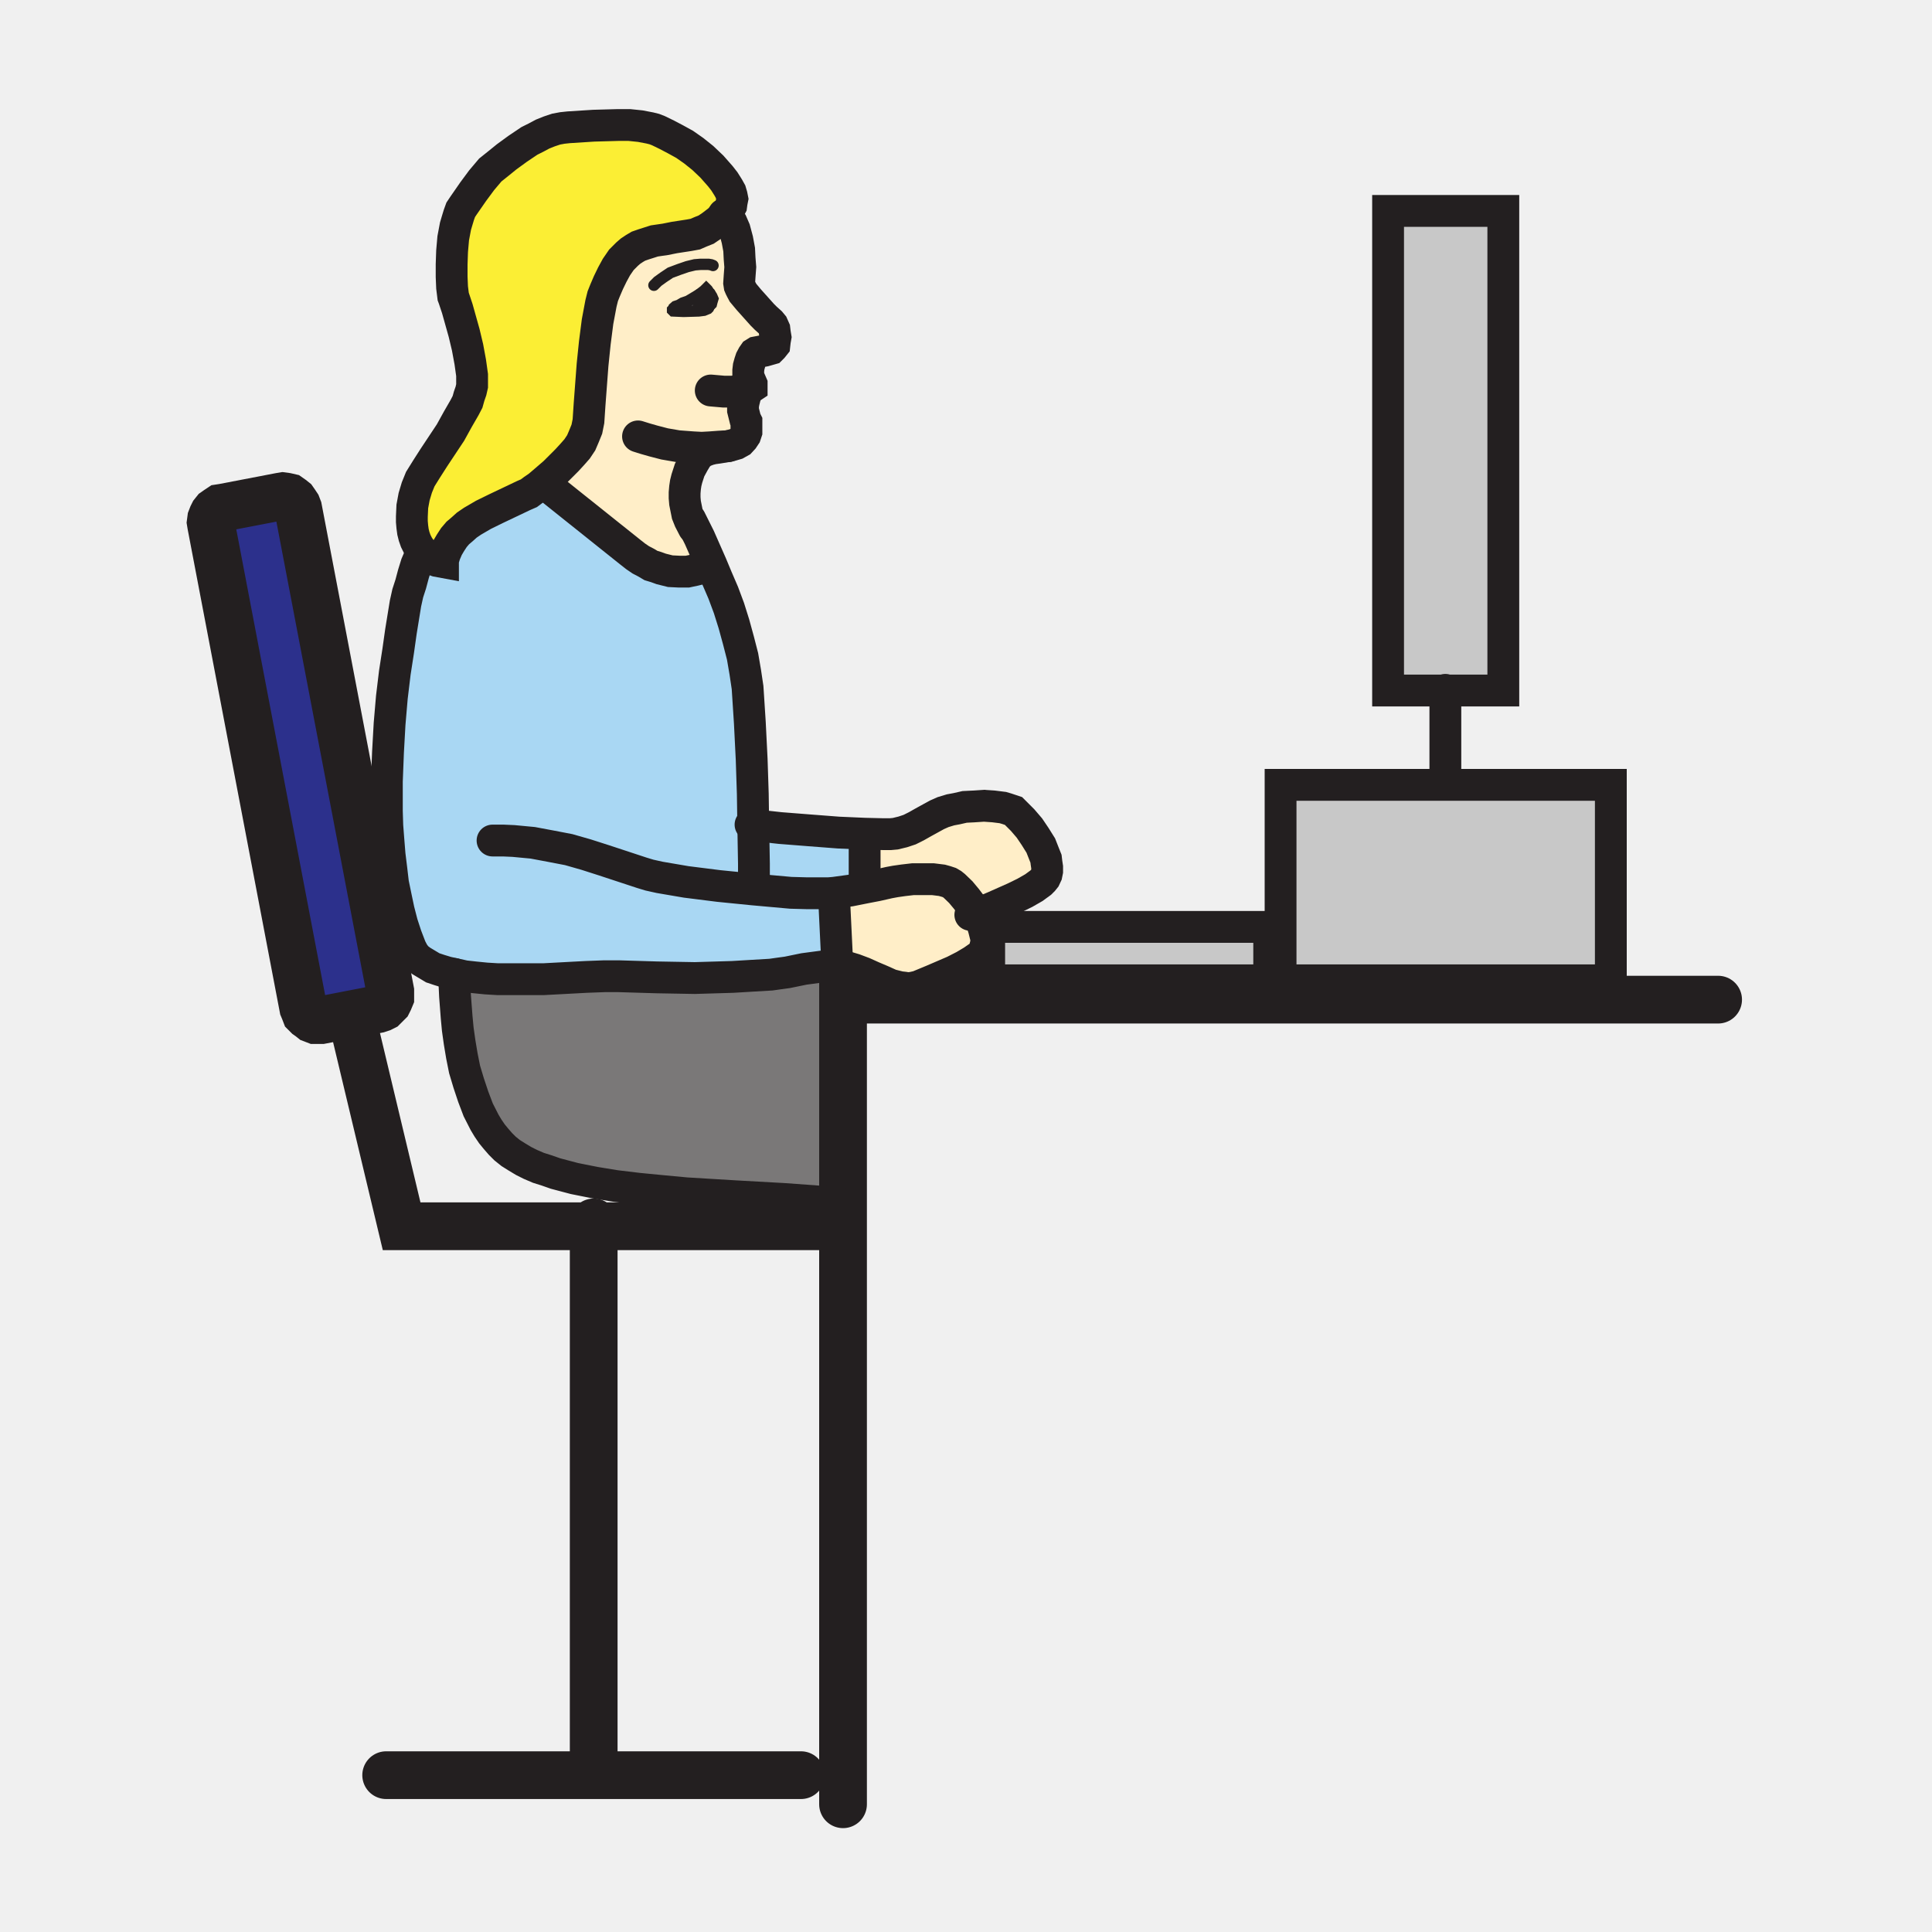
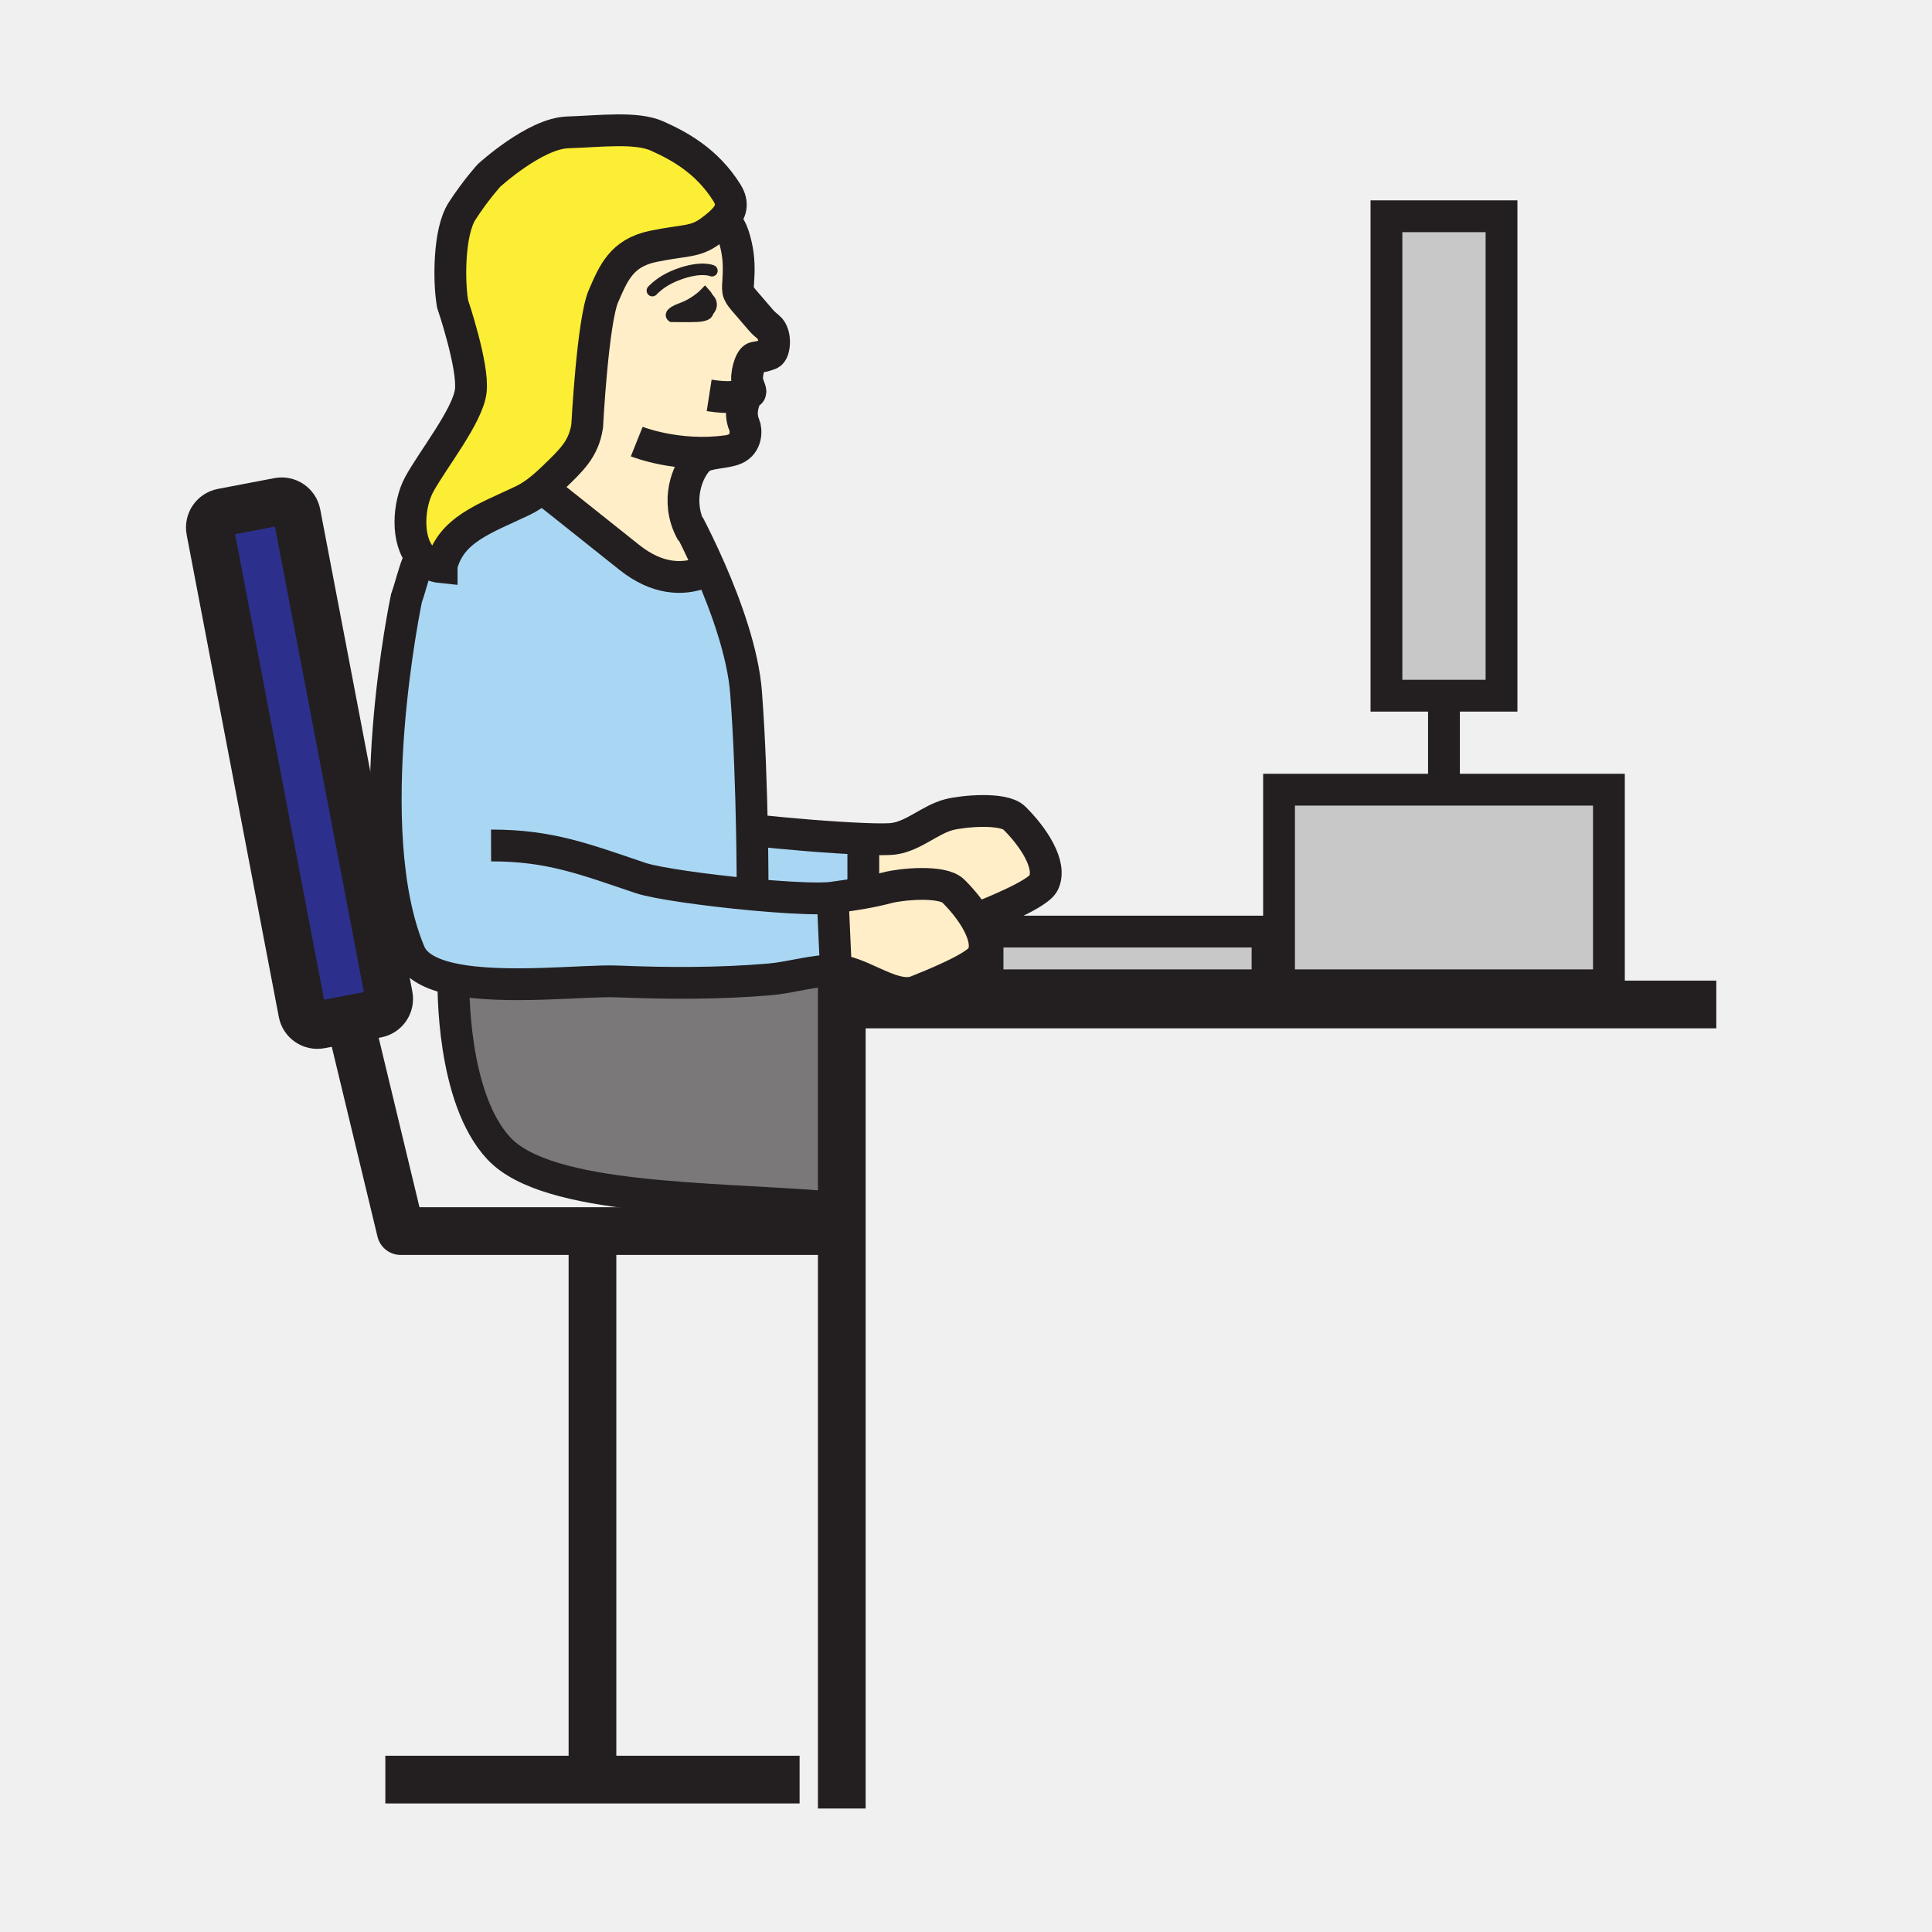
- <svg xmlns="http://www.w3.org/2000/svg" id="Layer_1" viewBox="0 0 850 850">
-   <style>.st0{fill:#c8c8c8}.st1{fill:#7a7878}.st2{fill:#2c308c}.st3{fill:#fbee34}.st4{fill:#ffeec8}.st5{fill:#a9d7f3}.st6{fill:#fff}.st7{fill:#231f20}.st10,.st11,.st8,.st9{fill:none;stroke:#231f20;stroke-width:21;stroke-linecap:round;stroke-miterlimit:10}.st10,.st11,.st9{stroke-width:14}.st10,.st11{stroke-width:5}.st11{stroke-width:6.75}</style>
-   <path class="st0" d="M708.7 345.3v86H563.4v-86zM558.4 407.8v23.5H435.2v-23.5zM635.9 303.8h-25.2v-211h50.7v211z" />
-   <path class="st1" d="M399.7 434.8v5h-28.8v90l-2-.5-1.7-.3h-1.8l-20.5-1.5-21.5-1.2-21.5-1.3-10.7-1-10.3-1-10-1.2-9.2-1.5-9-1.8-8.3-2.2-3.7-1.3-3.8-1.2-3.5-1.5-3-1.5-3-1.8-2.7-1.7-2.5-2-2-2-2-2.3-1.8-2.2-1.7-2.5-1.5-2.5-2.8-5.5-2.2-5.8-2-6-1.8-6-1.2-6-1-6-.8-5.7-.5-5.3-.7-9.2-.3-6.5v-3.3l4.5 1 4.5.5 5 .5 5 .3h20.3l18.7-1 8-.3h6.3l16.7.5 16.8.3 16.7-.5 8.3-.5 8.5-.5 3.5-.5 3.7-.5 7.3-1.5 7.5-1 3.7-.5h3.5l1.8.2 1.7.3 4 1.2 4 1.5 4 1.8 4 1.7 4 1.8 4 1 1.8.2z" />
-   <path class="st2" d="M171.7 436v2.8l-.5 1.2-.5 1-1 1-1 1-1 .5-1.5.5-24.8 4.8h-2.7l-1.3-.5-1-.8-1-.7-1-1-.5-1.3-.5-1.2L92.9 231l-.2-1.2.2-1.5.5-1.3.5-1 .8-1 1-.7 1.2-.8 1.3-.2 25-4.8 1.2-.2 1.5.2 1.3.3 1 .7 1 .8.7 1 .8 1.2.5 1.3z" />
-   <path class="st3" d="M318.7 94.5l-2.5 2.5-3 2.3-2.5 1.7-2.5 1-2.3 1-2.7.5-6.5 1-4 .8-4.8.7-2.5.8-2.2.7-2.3.8-1.7 1-1.8 1.2-1.5 1.3-1.2 1.2-1.3 1.3-2.2 3.2-1.8 3.3-1.7 3.5-1.5 3.5-1 2.5-.8 3.2-1.5 8-1.2 9.3-1 9.7-1.3 17.3-.5 7.5-.7 3.5-1.3 3.2-1.2 2.8-1.8 2.7-2.2 2.5-2.3 2.5-5.5 5.5-5 4.3-2 1.7-2.2 1.5-2 1.5-2.3 1-12.2 5.8-5.5 2.7-4.8 2.8-2.5 1.7-2 1.8-2 1.7-1.7 2-1.5 2.3-1.3 2.2-1.2 2.8-.8 2.7v.8l-2.7-.5-2.3-.8-2-1.2-1.7-1.8-1.3-1.5-1-1.5-1-2-.7-2-.5-2-.3-2.2-.2-2.3v-2.2l.2-4.5.8-4.3 1.2-4 1.5-3.7 2.8-4.5 3.2-5 7.3-11 3.2-5.8 3-5.2 1.3-2.5.7-2.5.8-2.3.5-2.2V165l-.8-5.7-1.2-6.5-1.5-6.3-3-10.7-1.5-4.5-.3-.8-.5-4-.2-4.7v-5.5l.2-5.8.5-5.7 1-5.3.8-2.7.7-2.3.8-2.2 1.2-1.8 4.3-6.2 3.7-5 3.8-4.5 3.5-2.8 3.7-3 4.8-3.5 5.2-3.5 3-1.5 2.8-1.5 3-1.2 3-1 2.7-.5 2.8-.3 11-.7 10.7-.3h5l4.8.5 4.2.8 2 .5 1.8.7 3.7 1.8 3.8 2 4 2.2 4 2.8 4 3.2 4 3.8 3.7 4.2 1.8 2.3 1.7 2.7 1 1.8.5 1.7.3 1.5-.3 1.5-.2 1.5-.8 1.5-1 1.3z" />
-   <path class="st4" d="M310.7 127l-.8.8-2.3 1.8-3.3 2-1.8 1-2.3.8-1.8 1-1.5.5-.8.8-.3.5-.3.3v.3l.3.3 4.5.3 6.8-.3 2.3-.3 1.3-.5.5-.3.3-.3.8-1.8.3-1.3v-1.3l-.3-1.3-.3-1-1-1.5-.3-.5zm13.2 68.3l-1.8.5-2 .5-4.3.8-2.3.3-2 .5-1.8.8-1.5.8-1.8 1.8-1.5 2.5-1.8 3.3-1.3 3.8-.5 2-.3 2-.3 2.3v2.3l.3 2.3.5 2.5.5 2.5 1 2.5.3-.3 4 8 5.3 11.8-4 1.8-3.3.8-3.3.8h-3.5l-4-.3-4-1-2.3-.8-2.3-.8-2.3-1.3-2.3-1.3-2.3-1.5-2.3-1.8-38.3-30.5-.3-.3 5-4.3 5.5-5.5 2.3-2.5 2.3-2.5 1.8-2.8 1.3-2.8 1.3-3.3.8-3.5.5-7.5 1.3-17.3 1-9.8 1.3-9.3 1.5-8 .8-3.3 1-2.5 1.5-3.5 1.8-3.5 1.8-3.3 2.3-3.3 1.3-1.3 1.3-1.3 1.5-1.3 1.8-1.3 1.8-1 2.3-.8 2.3-.8 2.5-.8 4.8-.8 4-.8 6.5-1 2.8-.5 2.3-1 2.5-1 2.5-1.8 3-2.3 2.5-2.5 1.8 1.5.8 1 .8 1 1.3 3 1.3 4.5.8 4.3.3 4 .3 3.8-.3 4-.3 3 .3 1.3.3.8.5 1 .8 1.3 2.5 3 6 6.8 1.5 1.5 2 1.8 1 1.3.8 1.8.3 1.8.3 1.8-.3 1.8-.3 1.8-.8 1-.8.8-2.8.8-3.8.8-.8.5-.8 1-.8 1.5-.5 1.5-.5 1.8-.3 1.8v1.8l.3 1.3 1.3 3v1.3l-.3.3-2.3.5.5 1.3-.8 1.8-.8 2.8-.3 1.8v2l.5 2 .5 2 .5 1v4.6l-.5 1.5-1 1.5-1.3 1.3-1.9.3zm-43.2-3.3l3.3 1 3.5 1 5 1.3 5.8 1 6.8.5 3.8.3 3.8-.3 4-.3 4-.3-40-4.2zM446.9 357.8l3 3 3 3.5 2.5 3.7 2.5 4 1.5 3.8.8 2 .2 1.7.3 2v1.8l-.3 1.5-.7 1.5-.8 1-1 1-3 2.2-4 2.3-4.5 2.2-9 4-6.7 2.8-.8.2-2.2-3.2-2.5-3.3-2.5-3-2.8-2.7-1-.8-1.2-.7-1.5-.5-1.8-.5-4-.5h-8.7l-4.3.5-3.5.5-2.7.5-5.3 1.2-5.2 1-.3-5v-18.7l8.3.2h3l2.2-.2 3.3-.8 3-1 3-1.5 3-1.7 6-3.3 2.7-1.2 3.3-1 2.7-.5 3.5-.8 4-.2 4.5-.3 4.3.3 4 .5 1.7.5 1.5.5 1.5.5z" />
-   <path class="st4" d="M429.9 402l1.3 2.3 1 2.2.7 2.3.5 2 .5 2v2l-.5 2-.5 1.7-.7 1-1 1-3.3 2.3-3.7 2.2-4.5 2.3-9.3 4-6.5 2.7-2.2.5-2 .3-2-.3-1.8-.2-4-1-4-1.8-4-1.7-4-1.8-4-1.5-4-1.2-1.7-.3-1.8-.2-1.5-31-5.7-.8h3.2l2.5-.2 7.3-1 6.5-1.3 5.2-1 5.3-1.2 2.7-.5 3.5-.5 4.3-.5h8.7l4 .5 1.8.5 1.5.5 1.2.7 1 .8 2.8 2.7 2.5 3 2.5 3.3z" />
-   <path class="st5" d="M331.2 391.3l16.7 1.5 7.3.2h6l5.7.8 1.5 31h-3.5l-3.7.5-7.5 1-7.3 1.5-3.7.5-3.5.5-8.5.5-8.3.5-16.7.5-16.8-.3-16.7-.5h-6.3l-8 .3-18.7 1h-20.3l-5-.3-5-.5-4.5-.5-4.5-1-3.2-.7-3.3-1-3-1-2.5-1.5-2.5-1.5-2-1.5-1.5-2-1.2-2.3-2-5.2-1.8-5.5-1.5-5.8-1.2-5.7-1.3-6.3-.7-6-.8-6.5-.5-6.2-.5-6.5-.2-6.5v-13l.5-12.8.7-12.5 1-11.7 1.3-10.8 1.5-9.7 1.2-8.5 2-12.3 1-4.5 1.3-4 1.2-4.5 1.3-4.2 1.5-3.5 1.5-1.8 1.7 1.8 2 1.2 2.3.8 2.7.5v-.8l.8-2.7 1.2-2.8 1.3-2.2 1.5-2.3 1.7-2 2-1.7 2-1.8 2.5-1.7 4.8-2.8 5.5-2.7 12.2-5.8 2.3-1 2-1.5 2.2-1.5 2-1.7.3.2 38.2 30.5 2.3 1.8 2.2 1.5 2.3 1.2 2.2 1.3 2.3.7 2.2.8 4 1 4 .2h3.5l3.3-.7 3.2-.8 4-1.7 2.5 6 2.8 6.5 2.5 6.7 2.2 7 2 7.3 1.8 7 1.2 7 1 6.7 1 15.5.8 16 .5 15.3.2 13.7.3 17v6.5z" />
-   <path class="st5" d="M380.4 385.5l.3 5-6.5 1.3-7.3 1-2.5.2h-9.2l-7.3-.2-16.7-1.5.5-4.8V380l-.3-17 11.8 1.3 12.7 1 13 1 11.5.5v2.7z" />
-   <path class="st6" d="M280.7 192l39.7 4.3-4 .2-4 .3-3.7.2-3.8-.2-6.7-.5-5.8-1-5-1.3-3.5-1z" />
-   <path class="st7" d="M310.9 133.8h-.7l-.5-.5-.5-.8-.3-.7.3-.8.2-.7.5-.5.8-.3.7.3.5.2.5.8.3.7-.3 1-.2.8-.5.5z" />
-   <path class="st8" d="M370.9 793.8v-354h385" />
-   <path class="st9" d="M558.4 431.3H435.2v-23.5h123.2zM708.7 431.3H563.4v-86h145.3zM635.9 303.5V343M661.4 303.8h-50.7v-211h50.7z" />
-   <path class="st8" d="M360.9 539.5H176.7l-21.8-91.2M261.2 537.8v241.5M169.9 781h182.5M171.7 436v2.8l-.5 1.2-.5 1-1 1-1 1-1 .5-1.5.5-24.8 4.8h-2.7l-1.3-.5-1-.8-1-.7-1-1-.5-1.3-.5-1.2L92.9 231l-.2-1.2.2-1.5.5-1.3.5-1 .8-1 1-.7 1.2-.8 1.3-.2 25-4.8 1.2-.2 1.5.2 1.3.3 1 .7 1 .8.7 1 .8 1.2.5 1.3z" />
-   <path class="st9" d="M426.9 402.5h1.5l1.5-.5.8-.2 6.7-2.8 9-4 4.5-2.2 4-2.3 3-2.2 1-1 .8-1 .7-1.5.3-1.5v-1.8l-.3-2-.2-1.7-.8-2-1.5-3.8-2.5-4-2.5-3.7-3-3.5-3-3-1-1-1.5-.5-1.5-.5-1.7-.5-4-.5-4.3-.3-4.5.3-4 .2-3.5.8-2.7.5-3.3 1-2.7 1.2-6 3.3-3 1.7-3 1.5-3 1-3.3.8-2.2.2h-3l-8.3-.2-11.5-.5-13-1-12.7-1-11.8-1.3-1.2-.2" />
-   <path class="st10" d="M310.9 136l.5-.2.3-.3.7-1.7.3-1.3v-1.2l-.3-1.3-.2-1-1-1.5-.5-.5-.8.8-2.2 1.7-3.3 2-1.7 1-2.3.8-1.7 1-1.5.5-.8.7-.2.5-.3.3v.2l.3.3 4.5.2 6.7-.2 2.3-.3zM313.7 116.8l-.8-.3-1.2-.2h-3.5l-2.5.2-3.3.8-3.5 1.2-4 1.5-3 2-2.5 1.8-1.7 1.7" />
-   <path class="st10" d="M307.7 129.5l-.5 1.8-.3 1.2.3.8v.2l.7.8.8.7 1 .5 1.2.3" />
-   <path class="st11" d="M312.7 131.5l-.3 1-.2.8-.5.5h-1.5l-.5-.5-.5-.8-.3-.7.3-.8.2-.7.5-.5.8-.3.7.3.5.2.5.8z" />
-   <path class="st9" d="M238.9 212.3l-2 1.7-2.2 1.5-2 1.5-2.3 1-12.2 5.8-5.5 2.7-4.8 2.8-2.5 1.7-2 1.8-2 1.7-1.7 2-1.5 2.3-1.3 2.2-1.2 2.8-.8 2.7v.8l-2.7-.5-2.3-.8-2-1.2-1.7-1.8-1.3-1.5-1-1.5-1-2-.7-2-.5-2-.3-2.2-.2-2.3v-2.2l.2-4.5.8-4.3 1.2-4 1.5-3.7 2.8-4.5 3.2-5 7.3-11 3.2-5.8 3-5.2 1.3-2.5.7-2.5.8-2.3.5-2.2V165l-.8-5.7-1.2-6.5-1.5-6.3-3-10.7-1.5-4.5-.3-.8-.5-4-.2-4.7v-5.5l.2-5.8.5-5.7 1-5.3.8-2.7.7-2.3.8-2.2 1.2-1.8 4.3-6.2 3.7-5 3.8-4.5 3.5-2.8 3.7-3 4.8-3.5 5.2-3.5 3-1.5 2.8-1.5 3-1.2 3-1 2.7-.5 2.8-.3 11-.7 10.7-.3h5l4.8.5 4.2.8 2 .5 1.8.7 3.7 1.8 3.8 2 4 2.2 4 2.8 4 3.2 4 3.8 3.7 4.2 1.8 2.3 1.7 2.7 1 1.8.5 1.7.3 1.5-.3 1.5-.2 1.5-.8 1.5-1 1.3-1.2 1.2-2.5 2.5-3 2.3-2.5 1.7-2.5 1-2.3 1-2.7.5-6.5 1-4 .8-4.8.7-2.5.8-2.2.7-2.3.8-1.7 1-1.8 1.2-1.5 1.3-1.2 1.2-1.3 1.3-2.2 3.2-1.8 3.3-1.7 3.5-1.5 3.5-1 2.5-.8 3.2-1.5 8-1.2 9.3-1 9.7-1.3 17.3-.5 7.5-.7 3.5-1.3 3.2-1.2 2.8-1.8 2.7-2.2 2.5-2.3 2.5-5.5 5.5z" />
-   <path class="st9" d="M312.7 171.8l5.7.5h4l3-.5 2.8-.8 2.2-.5.3-.2V169l-1.3-3-.2-1.2V163l.2-1.7.5-1.8.5-1.5.8-1.5.7-1 .8-.5 3.7-.7 2.8-.8.7-.7.8-1 .2-1.8.3-1.7-.3-1.8-.2-1.7-.8-1.8-1-1.2-2-1.8-1.5-1.5-6-6.7-2.5-3-.7-1.3-.5-1-.3-.7-.2-1.3.2-3 .3-4-.3-3.7-.2-4-.8-4.3-1.2-4.5-1.3-3-.7-1-.8-1-1.7-1.5-.3-.2M328.7 172.3l-.8 1.7-.7 2.8-.3 1.7v2l.5 2 .5 2 .5 1v4.5l-.5 1.5-1 1.5-1.2 1.3-1.8 1-1.7.5-2 .5-4.3.7-2.2.3-2 .5-1.8.7-1.5.8-1.7 1.7-1.5 2.5-1.8 3.3-1.2 3.7-.5 2-.3 2-.2 2.3v2.2l.2 2.3.5 2.5.5 2.5 1 2.5 1.8 3.5" />
-   <path class="st9" d="M280.7 192l3.2 1 3.5 1 5 1.3 5.8 1 6.7.5 3.8.2 3.7-.2 4-.3 4-.2M184.7 244.8l-1.5 3.5-1.3 4.2-1.2 4.5-1.3 4-1 4.5-2 12.3-1.2 8.5-1.5 9.7-1.3 10.8-1 11.7-.7 12.5-.5 12.8v13l.2 6.5.5 6.5.5 6.2.8 6.5.7 6 1.3 6.3 1.2 5.7 1.5 5.8 1.8 5.5 2 5.2 1.2 2.3 1.5 2 2 1.5 2.5 1.5 2.5 1.5 3 1 3.3 1 3.2.7 4.5 1 4.5.5 5 .5 5 .3h20.3l18.7-1 8-.3h6.3l16.7.5 16.8.3 16.7-.5 8.3-.5 8.5-.5 3.5-.5 3.7-.5 7.3-1.5 7.5-1 3.7-.5h3.5l1.8.2 1.7.3 4 1.2 4 1.5 4 1.8 4 1.7 4 1.8 4 1 1.8.2 2 .3 2-.3 2.2-.5 6.5-2.7 9.3-4 4.5-2.3 3.7-2.2 3.3-2.3 1-1 .7-1 .5-1.7.5-2v-2l-.5-2-.5-2-.7-2.3-1-2.2-1.3-2.3-2.2-3.2-2.5-3.3-2.5-3-2.8-2.7-1-.8-1.2-.7-1.5-.5-1.8-.5-4-.5h-8.7l-4.3.5-3.5.5-2.7.5-5.3 1.2-5.2 1-6.5 1.3-7.3 1-2.5.2h-9.2l-7.3-.2-16.7-1.5-15-1.5-14.3-1.8-11.7-2-4.5-1-3.3-1-16.7-5.5-7.8-2.5-7.7-2.2-7.8-1.5-8-1.5-8.5-.8-4.5-.2h-4.7" />
-   <path class="st9" d="M303.7 228.5l4 8 5.2 11.8 2.5 6 2.8 6.5 2.5 6.7 2.2 7 2 7.3 1.8 7 1.2 7 1 6.7 1 15.5.8 16 .5 15.3.2 13.7.3 17v6.5M199.9 428.5v3.3l.3 6.5.7 9.2.5 5.3.8 5.7 1 6 1.2 6 1.8 6 2 6 2.2 5.8 2.8 5.5 1.5 2.5 1.7 2.5 1.8 2.2 2 2.3 2 2 2.5 2 2.7 1.7 3 1.8 3 1.5 3.5 1.5 3.8 1.2 3.7 1.3 8.3 2.2 9 1.8 9.2 1.5 10 1.2 10.3 1 10.7 1 21.5 1.3 21.5 1.2 20.5 1.5h1.8l1.7.3 2 .5h.3" />
-   <path class="st9" d="M308.9 250l-3.2.8-3.3.7h-3.5l-4-.2-4-1-2.2-.8-2.3-.7-2.2-1.3-2.3-1.2-2.2-1.5-2.3-1.8-38.2-30.5M380.4 369.5v16M366.9 393.8l1.5 31" />
+ <svg xmlns="http://www.w3.org/2000/svg" width="850.394" height="850.394" viewBox="0 0 850.394 850.394" overflow="visible">
+   <path fill="#c8c8c8" d="M562.99 347.59h145.189v86.101H562.99zM434.68 410.05h123.24v23.641H434.68zM635.58 306.22h-25.32V95.19h50.65v211.03z" />
+   <path d="M399.17 437.09v5.04h-28.65v89.97c-3.06-.77-5.31-.779-5.42-.779-52.99-4.29-123.98-2.851-145.46-25.771-20.9-22.29-20.1-71.899-20.04-74.569 22.61 4.699 57.89.439 72.04 1.01 22.3.92 44.76 1 67.01-.891 9.44-.8 19.96-4.159 29.29-3.949 9.49.219 21.62 9.939 31.23 9.939z" fill="#7a7878" />
+   <path d="M171.18 438.4a6.752 6.752 0 0 1-5.36 7.899l-24.88 4.75c-3.66.7-7.2-1.7-7.9-5.37L92.48 233.42a6.772 6.772 0 0 1 5.37-7.9l24.88-4.75c3.66-.7 7.19 1.7 7.9 5.37l40.55 212.26z" fill="#2c308c" />
+   <path d="M318.34 96.96c-1.51 1.59-3.45 3.13-5.59 4.72-6.87 5.1-11.35 3.87-25.32 6.78-13.98 2.93-17.45 11.93-21.76 21.75-4.81 10.93-7.22 57.38-7.22 57.38-1.59 10.16-6.93 14.96-14.93 22.7-1.68 1.62-3.3 3.1-4.91 4.43-2.85 2.37-5.67 4.28-8.71 5.72-16.79 7.96-31.44 12.69-35.5 28.45v.82c-3.74-.37-6.61-1.92-8.73-4.2-7.11-7.65-5.88-23.65-1.15-32.28 6.13-11.21 21.35-30.17 22.69-41.11 1.33-10.94-7.99-38.36-7.99-38.36-.05-.34-.1-.67-.15-.98-1.45-8.88-1.66-30.63 4.34-39.9 6.01-9.28 11.85-15.66 11.85-15.66s20.2-18.48 34.57-18.95c14.36-.46 30.25-2.54 39.5 1.64 9.26 4.18 21.72 10.68 30.63 24.93 3.07 4.91 1.75 8.62-1.62 12.12z" fill="#fbee34" />
+   <path d="M310.3 129.31s-1.14 1.19-3.12 2.62c-1.77 1.3-4.2 2.79-7.08 3.83-6.09 2.2-4.29 3.46-4.29 3.46s8.25.13 11.22-.04c1.85-.09 2.95-.46 3.51-.72.34-.16.49-.28.49-.28s.28-.01.97-1.94c1.34-3.62-1.7-6.93-1.7-6.93zm13.21 68.32c-4.3 1.84-12.25 1.47-15.42 4.08-4.44 3.65-10.54 16.14-5.14 29.33l.18-.08c2.03 3.9 5.58 10.97 9.41 19.72l-4.14 1.64c-7.74 2.71-18.81 3.08-31.48-7.04-24.41-19.53-38.07-30.27-38.07-30.27l-.24-.29c1.61-1.33 3.23-2.81 4.91-4.43 8-7.74 13.34-12.54 14.93-22.7 0 0 2.41-46.45 7.22-57.38 4.31-9.82 7.78-18.82 21.76-21.75 13.97-2.91 18.45-1.68 25.32-6.78 2.14-1.59 4.08-3.13 5.59-4.72 2.46 1.92 4.01 3.87 5.66 10.96 1.33 5.72 1.3 10.69.94 16.06-.35 4.95-.31 5.02 4.17 10.16 6.49 7.46 5.96 7.29 9.31 10.03 3.32 2.73 2.67 10.86.4 11.66-3.52 1.24-1.6.63-6.59 1.59-2.06.4-4.11 7.89-3.16 11.08.66 2.24 1.87 4.15.87 4.41-.75.2-1.44.4-2.11.6l.31 1.02c-.26 1.4-3.04 6.75-.55 12.46.98 2.26 1.2 8.37-4.08 10.64zm-43.24-3.26s17.96 7.2 39.77 4.18l-39.77-4.18zM446.46 360.06c7.93 7.8 16.92 20.68 12.82 28.68-2.561 4.96-23.141 13.14-28.94 15.45-.3.12-.6.23-.91.32-2.689-4.53-6.38-8.93-9.86-12.34-4.82-4.74-22.83-3.03-28.78-1.47-3.62.94-7.03 1.68-10.46 2.29L380 388v-16l.04-2.77c6.22.25 11.08.27 13.39-.06 8.79-1.24 15.96-8.41 24.24-10.58 5.93-1.55 23.96-3.28 28.79 1.47z" fill="#ffeec8" />
+   <path d="M429.43 404.51c3.45 5.81 5.28 11.84 2.971 16.34-2.54 4.96-23.13 13.14-28.94 15.459-1.36.551-2.79.78-4.29.78-9.61 0-21.74-9.72-31.23-9.939l-1.39-31.05-5.78-.67c2.38-.02 4.35-.13 5.78-.33 4.94-.7 9.38-1.32 13.78-2.11 3.43-.61 6.84-1.35 10.46-2.29 5.95-1.56 23.96-3.27 28.78 1.47 3.479 3.41 7.169 7.81 9.859 12.34z" fill="#ffeec8" />
+   <path d="M330.83 393.73c11.65 1.08 22.71 1.77 29.94 1.7l5.78.67 1.39 31.05c-9.33-.21-19.85 3.149-29.29 3.949-22.25 1.891-44.71 1.811-67.01.891-14.15-.57-49.43 3.689-72.04-1.01-9.45-1.95-16.68-5.48-19.25-11.57-22.92-54.42-1.44-156.1-1.44-156.1 1.73-4.83 3.49-12.4 5.26-16.08l1.5-1.72c2.12 2.28 4.99 3.83 8.73 4.2v-.82c4.06-15.76 18.71-20.49 35.5-28.45 3.04-1.44 5.86-3.35 8.71-5.72l.24.29s13.66 10.74 38.07 30.27c12.67 10.12 23.74 9.75 31.48 7.04l4.14-1.64c6.82 15.59 14.49 36.49 15.85 54.16 1.56 20.35 2.27 43.58 2.59 60.47.27 14.03.27 23.69.27 23.69l-.42 4.73z" fill="#a9d7f3" />
+   <path d="M380 388l.33 4.99c-4.4.79-8.84 1.41-13.78 2.11-1.43.2-3.4.31-5.78.33-7.23.07-18.29-.62-29.94-1.7l.42-4.73s0-9.66-.27-23.69c14.18 1.64 35.06 3.37 49.06 3.92L380 372v16z" fill="#a9d7f3" />
+   <path d="M280.27 194.37l39.77 4.18c-21.81 3.02-39.77-4.18-39.77-4.18z" fill="#fff" />
+   <path d="M310.47 136.22c-1 .06-1.84-.86-1.9-2.05-.07-1.2.68-2.2 1.69-2.26.99-.04 1.86.89 1.9 2.07.06 1.18-.69 2.2-1.69 2.24z" fill="#231f20" />
+   <g fill="none" stroke="#231f20">
+     <path stroke-width="21" d="M370.52 796.04V442.13H755.45" />
+     <path stroke-width="14" d="M434.68 410.05h123.24v23.641H434.68zM562.99 347.59h145.189v86.101H562.99zM635.58 306V345.27M660.91 306.22h-50.65V95.19h50.65z" />
+     <path stroke-width="21" stroke-linecap="round" stroke-linejoin="round" d="M360.39 541.88H176.37l-21.95-91.16" />
+     <path stroke-width="21" d="M260.78 540.2V781.62M169.61 783.31h182.34" />
+     <path d="M171.18 438.4a6.752 6.752 0 0 1-5.36 7.899l-24.88 4.75c-3.66.7-7.2-1.7-7.9-5.37L92.48 233.42a6.772 6.772 0 0 1 5.37-7.9l24.88-4.75c3.66-.7 7.19 1.7 7.9 5.37l40.55 212.26z" stroke-width="21" stroke-linecap="round" stroke-linejoin="round" />
+     <path d="M426.38 404.97c1.05-.02 2.07-.16 3.05-.46.311-.09.61-.2.91-.32 5.8-2.31 26.38-10.49 28.94-15.45 4.1-8-4.891-20.88-12.82-28.68-4.83-4.75-22.86-3.02-28.79-1.47-8.28 2.17-15.45 9.34-24.24 10.58-2.31.33-7.17.31-13.39.06-14-.55-34.88-2.28-49.06-3.92-.42-.04-.83-.09-1.24-.14" stroke-width="14" />
+     <path d="M310.54 138.46c.34-.16.49-.28.49-.28s.28-.01.97-1.94c1.34-3.62-1.7-6.93-1.7-6.93s-1.14 1.19-3.12 2.62c-1.77 1.3-4.2 2.79-7.08 3.83-6.09 2.2-4.29 3.46-4.29 3.46s8.25.13 11.22-.04c1.85-.09 2.95-.46 3.51-.72z" stroke-width="5.065" />
+     <path d="M313.36 119.16s-4.64-2.14-14.84 1.61c-5.91 2.19-9.23 4.95-11.37 7.14" stroke-width="5.065" stroke-linecap="round" stroke-linejoin="round" />
+     <path d="M307.2 131.89s0 .01-.02.04c-.12.37-1.03 3.12-.32 4.03.72.91 1.72 2.07 3.62 2.24" stroke-width="5.065" />
+     <path d="M312.16 133.98c.06 1.18-.69 2.2-1.69 2.24-1 .06-1.84-.86-1.9-2.05-.07-1.2.68-2.2 1.69-2.26.99-.04 1.86.89 1.9 2.07z" stroke-width="6.753" />
+     <path d="M238.61 214.72c-2.85 2.37-5.67 4.28-8.71 5.72-16.79 7.96-31.44 12.69-35.5 28.45v.82c-3.74-.37-6.61-1.92-8.73-4.2-7.11-7.65-5.88-23.65-1.15-32.28 6.13-11.21 21.35-30.17 22.69-41.11 1.33-10.94-7.99-38.36-7.99-38.36-.05-.34-.1-.67-.15-.98-1.45-8.88-1.66-30.63 4.34-39.9 6.01-9.28 11.85-15.66 11.85-15.66s20.2-18.48 34.57-18.95c14.36-.46 30.25-2.54 39.5 1.64 9.26 4.18 21.72 10.68 30.63 24.93 3.07 4.91 1.75 8.62-1.62 12.12-1.51 1.59-3.45 3.13-5.59 4.72-6.87 5.1-11.35 3.87-25.32 6.78-13.98 2.93-17.45 11.93-21.76 21.75-4.81 10.93-7.22 57.38-7.22 57.38-1.59 10.16-6.93 14.96-14.93 22.7-1.68 1.62-3.3 3.1-4.91 4.43z" stroke-width="14" />
+     <path d="M312.15 174.04c9.02 1.4 12.04.54 15.68-.53.67-.2 1.36-.4 2.11-.6 1-.26-.21-2.17-.87-4.41-.95-3.19 1.1-10.68 3.16-11.08 4.99-.96 3.07-.35 6.59-1.59 2.27-.8 2.92-8.93-.4-11.66-3.35-2.74-2.82-2.57-9.31-10.03-4.48-5.14-4.52-5.21-4.17-10.16.36-5.37.39-10.34-.94-16.06-1.65-7.09-3.2-9.04-5.66-10.96-.1-.09-.2-.17-.31-.25M328.14 174.53c-.26 1.4-3.04 6.75-.55 12.46.98 2.26 1.2 8.37-4.08 10.64-4.3 1.84-12.25 1.47-15.42 4.08-4.44 3.65-10.54 16.14-5.14 29.33.49 1.17 1.06 2.34 1.73 3.52M280.27 194.37s17.96 7.2 39.77 4.18M184.17 247.23c-1.77 3.68-3.53 11.25-5.26 16.08 0 0-21.48 101.68 1.44 156.1 2.57 6.09 9.8 9.62 19.25 11.57 22.61 4.699 57.89.439 72.04 1.01 22.3.92 44.76 1 67.01-.891 9.44-.8 19.96-4.159 29.29-3.949 9.49.22 21.62 9.939 31.23 9.939 1.5 0 2.93-.229 4.29-.78 5.81-2.319 26.4-10.5 28.94-15.459 2.31-4.5.479-10.53-2.971-16.34-2.689-4.53-6.38-8.93-9.86-12.34-4.82-4.74-22.83-3.03-28.78-1.47-3.62.94-7.03 1.68-10.46 2.29-4.4.79-8.84 1.41-13.78 2.11-1.43.2-3.4.31-5.78.33-7.23.07-18.29-.62-29.94-1.7-20.06-1.88-41.86-4.92-48.81-7.25-24.18-8.12-39.85-14.4-65.87-14.33" stroke-width="14" />
+     <path d="M303.13 230.96c2.03 3.9 5.58 10.97 9.41 19.72 6.82 15.59 14.49 36.49 15.85 54.16 1.56 20.35 2.27 43.58 2.59 60.47.27 14.03.27 23.69.27 23.69M199.6 430.87v.11c-.06 2.67-.86 52.279 20.04 74.569 21.48 22.92 92.47 21.48 145.46 25.771.11 0 2.36.01 5.42.779.1.03.2.051.3.08" stroke-width="14" />
+     <path d="M308.4 252.32c-7.74 2.71-18.81 3.08-31.48-7.04-24.41-19.53-38.07-30.27-38.07-30.27" stroke-width="14" />
+     <path stroke-width="14" stroke-linecap="round" stroke-linejoin="round" d="M380 372v16M366.55 396.1l1.39 31.05" />
+   </g>
+   <path fill="none" d="M0 0h850.394v850.394H0z" />
</svg>
